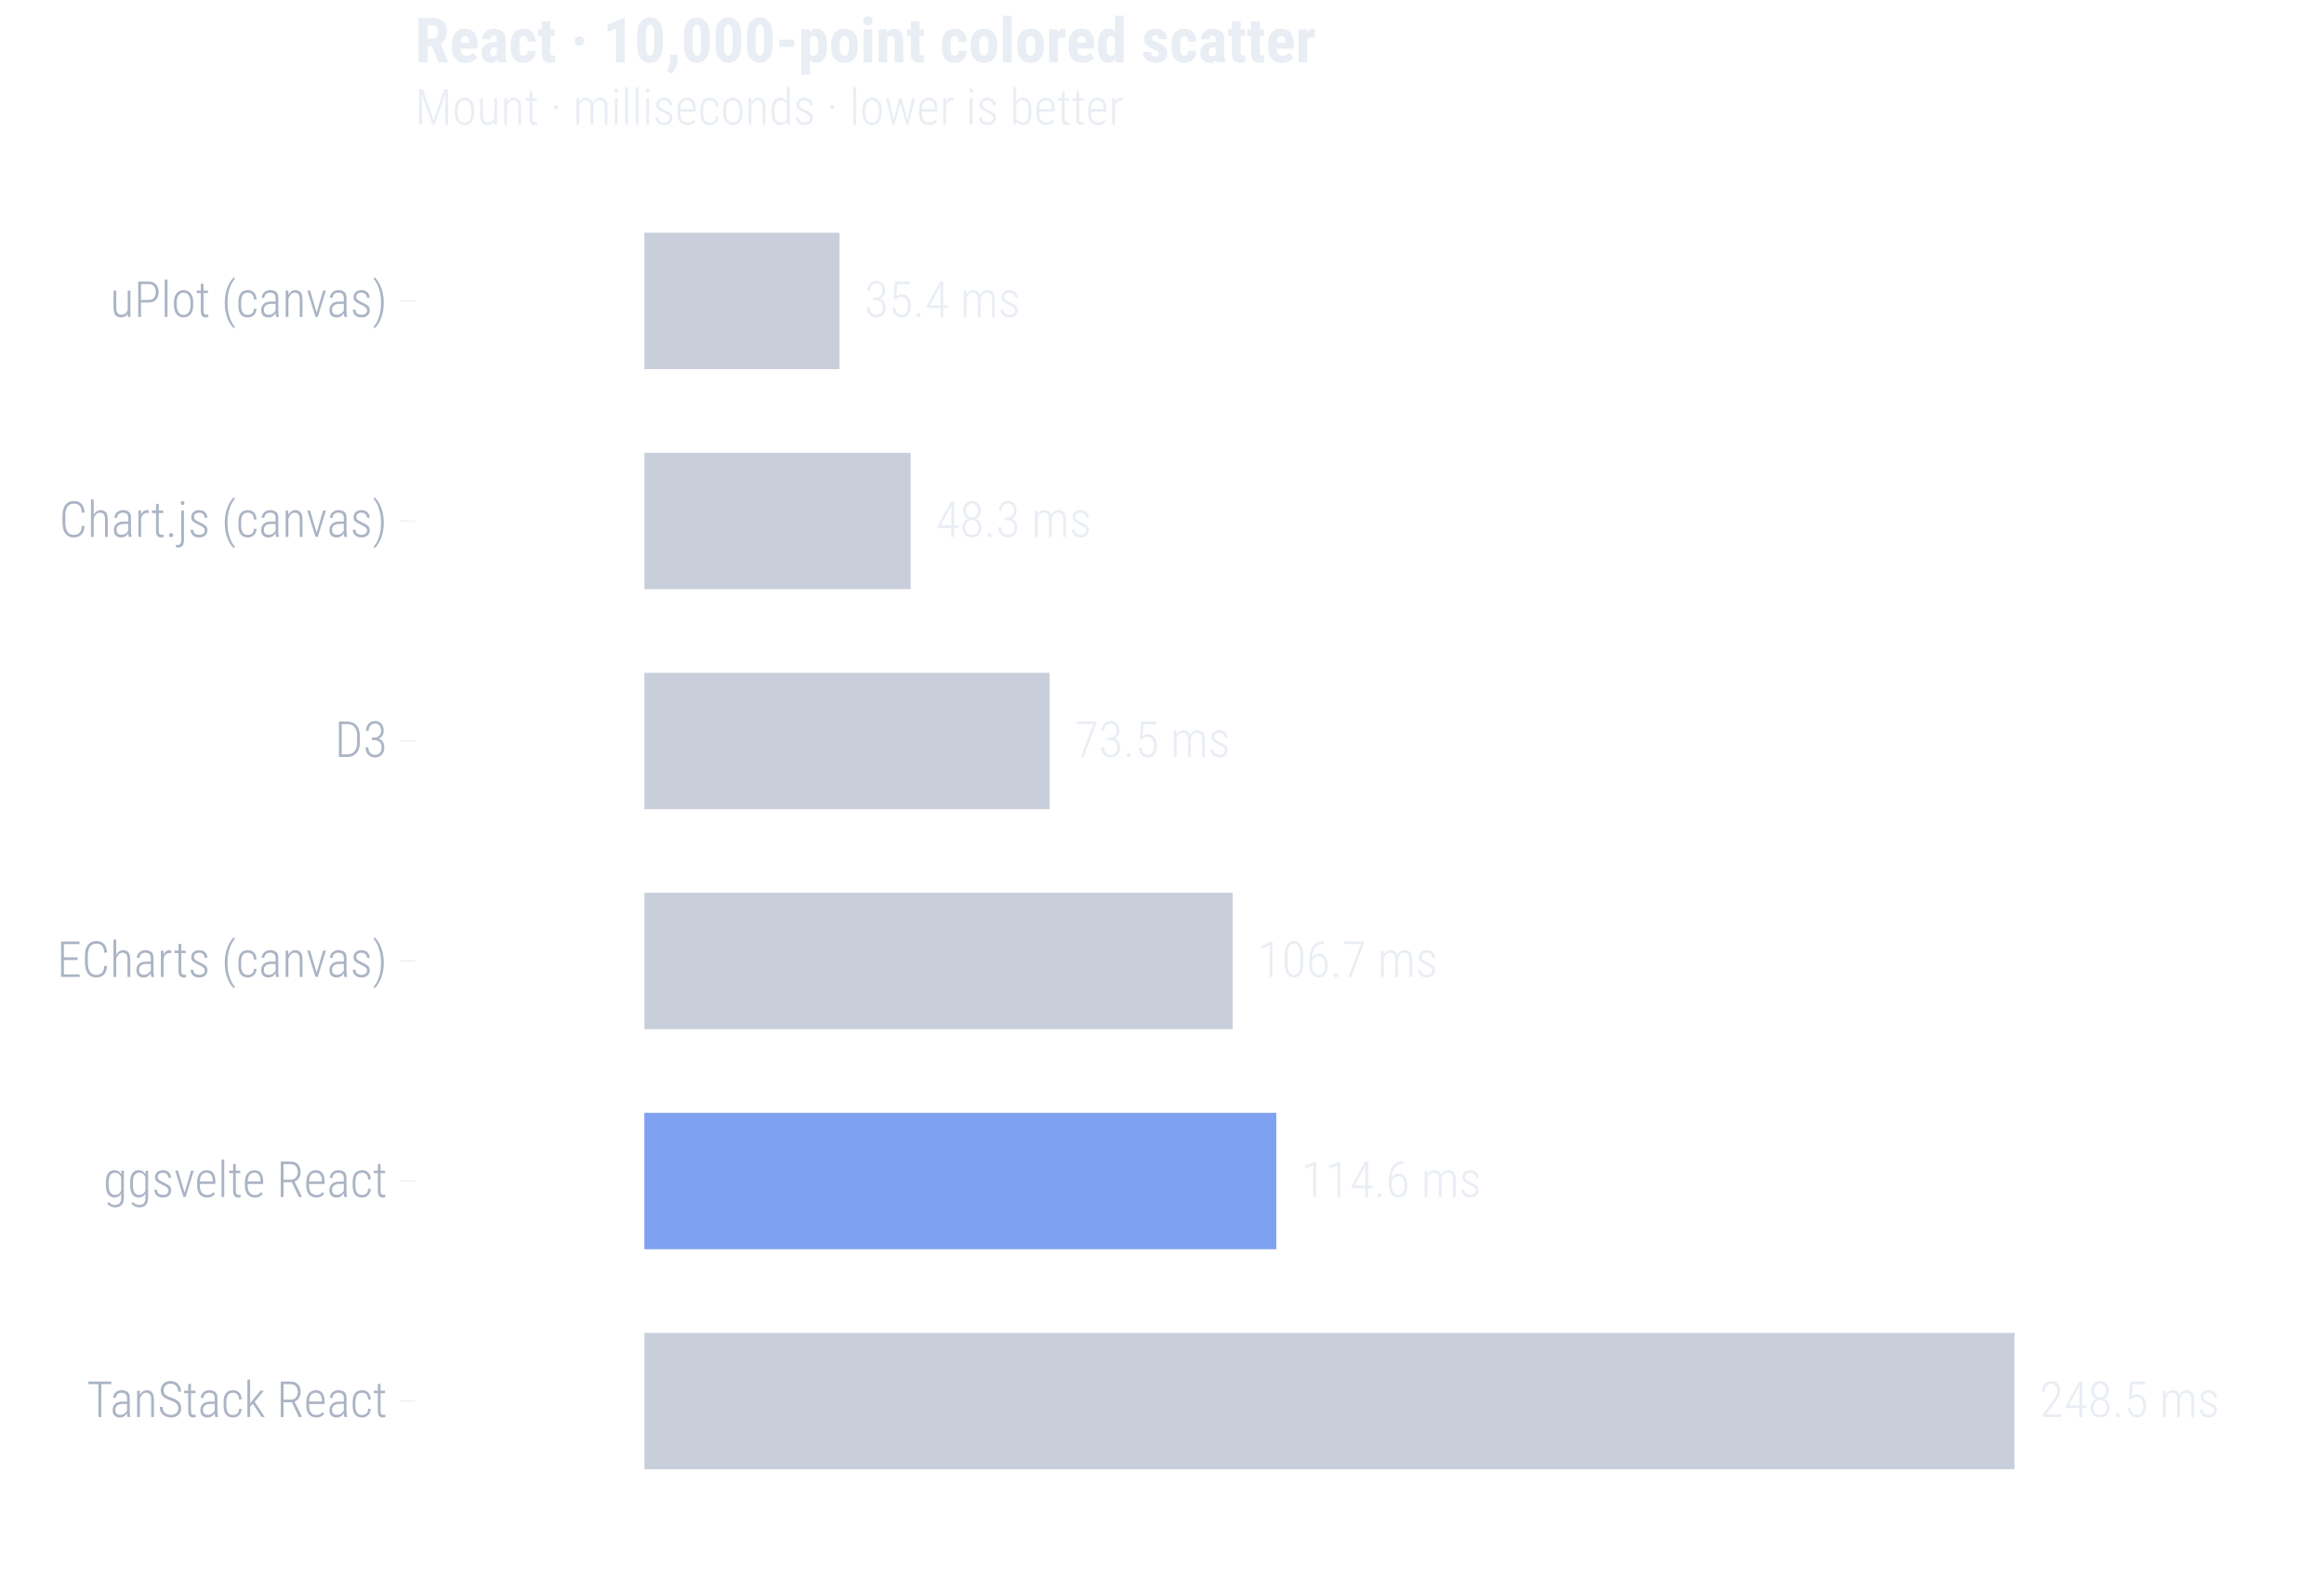
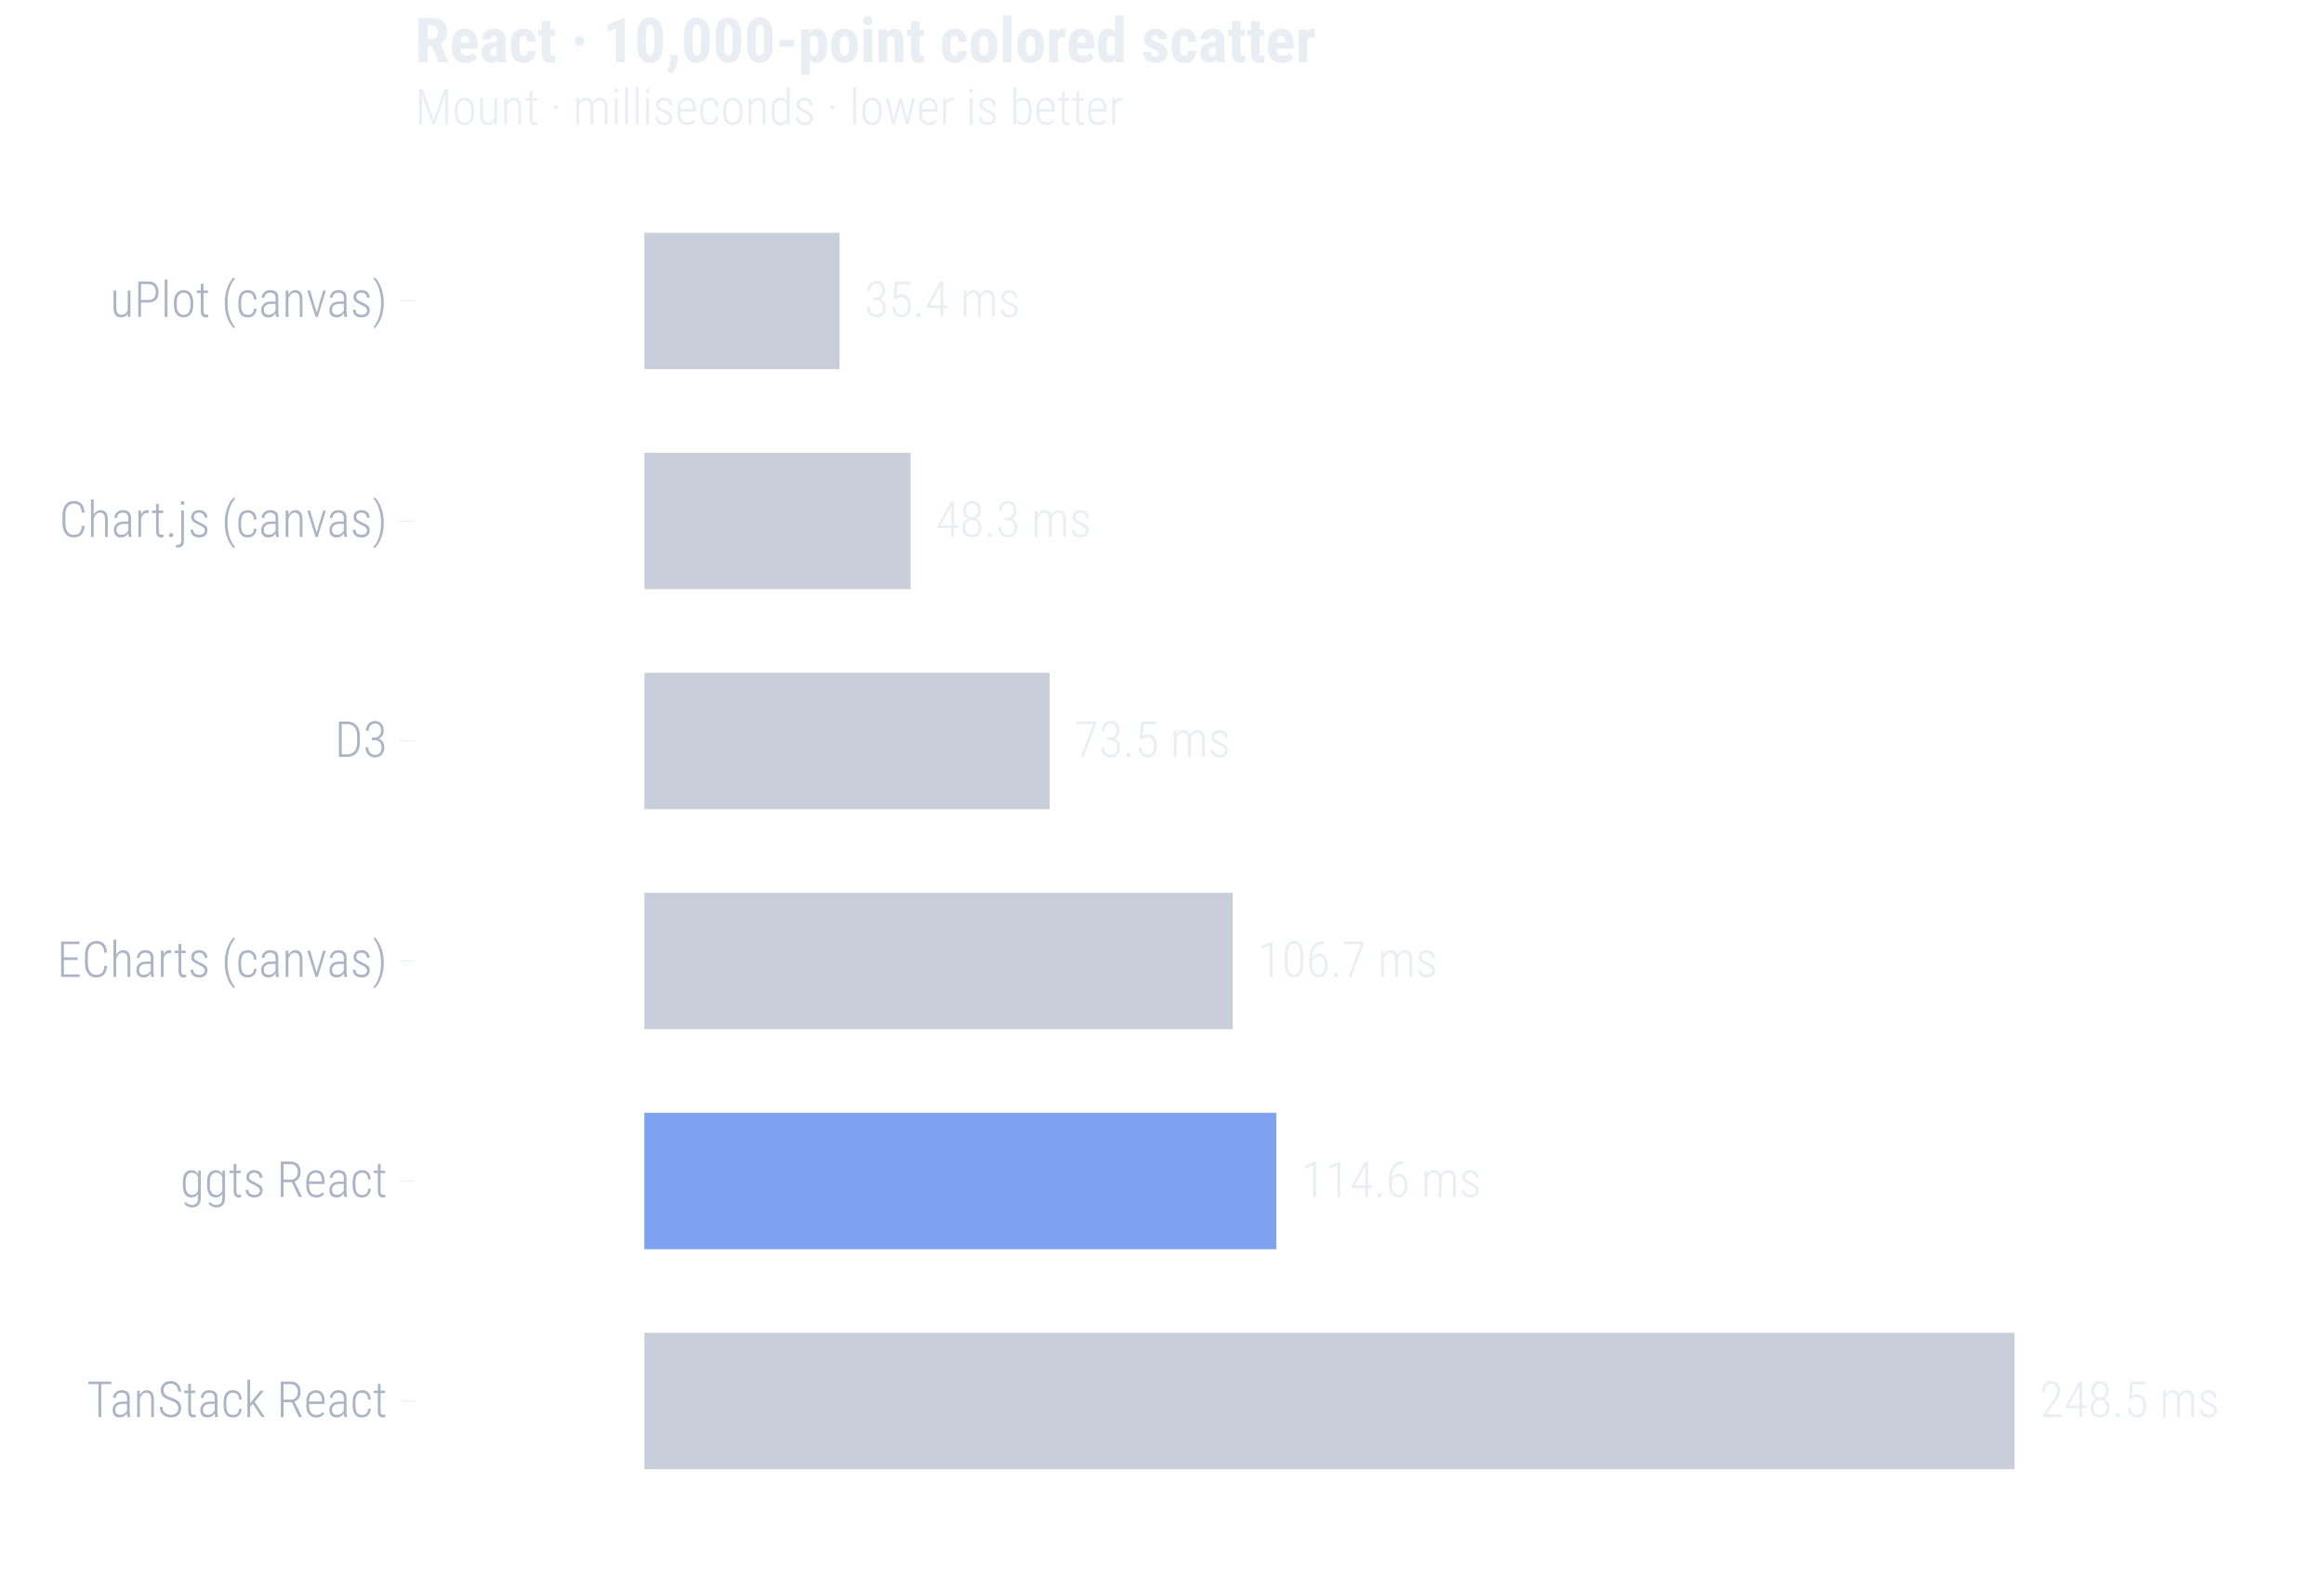
- <svg xmlns="http://www.w3.org/2000/svg" width="560" height="380" viewBox="0 0 560 380" role="img" aria-label="React · 10,000-point colored scatter. Mount · milliseconds · lower is better. uPlot (canvas): 35.4 ms; Chart.js (canvas): 48.3 ms; D3: 73.5 ms; ECharts (canvas): 106.7 ms; ggsvelte React: 114.6 ms; TanStack React: 248.5 ms." class="gg-plot" font-family="&quot;Roboto Condensed&quot;, &quot;Arial Narrow&quot;, Arial, sans-serif" font-size="11" font-weight="300" text-rendering="optimizeLegibility" shape-rendering="geometricPrecision">
+ <svg xmlns="http://www.w3.org/2000/svg" width="560" height="380" viewBox="0 0 560 380" role="img" aria-label="React · 10,000-point colored scatter. Mount · milliseconds · lower is better. uPlot (canvas): 35.4 ms; Chart.js (canvas): 48.3 ms; D3: 73.5 ms; ECharts (canvas): 106.7 ms; ggts React: 114.6 ms; TanStack React: 248.5 ms." class="gg-plot" font-family="&quot;Roboto Condensed&quot;, &quot;Arial Narrow&quot;, Arial, sans-serif" font-size="11" font-weight="300" text-rendering="optimizeLegibility" shape-rendering="geometricPrecision">
  <rect class="gg-paper" width="560" height="380" fill="var(--gg-paper, transparent)" />
  <text class="gg-title" x="100" y="15" font-size="15" font-weight="700" fill="var(--gg-ink, #e9edf4)">React · 10,000-point colored scatter</text>
  <text class="gg-subtitle" x="100" y="30" font-size="12" font-weight="300" fill="var(--gg-ink, #e9edf4)">Mount · milliseconds · lower is better</text>
  <defs>
    <clipPath id="gg-clip-0">
      <rect width="456" height="318" />
    </clipPath>
  </defs>
  <g class="gg-panel" data-panel="0" transform="translate(100,46)">
    <rect class="gg-panel-background" width="456" height="318" fill="var(--gg-panel, transparent)" />
    <g class="gg-grid" stroke="var(--gg-grid, transparent)" stroke-width="0.25" vector-effect="non-scaling-stroke">
      <line x1="55.27" y1="0" x2="55.27" y2="318" />
      <line x1="121.71" y1="0" x2="121.71" y2="318" />
      <line x1="188.14" y1="0" x2="188.14" y2="318" />
      <line x1="254.57" y1="0" x2="254.57" y2="318" />
      <line x1="321.01" y1="0" x2="321.01" y2="318" />
      <line x1="387.44" y1="0" x2="387.44" y2="318" />
      <line x1="453.87" y1="0" x2="453.87" y2="318" />
      <line x1="0" y1="26.5" x2="456" y2="26.5" />
      <line x1="0" y1="79.5" x2="456" y2="79.5" />
      <line x1="0" y1="132.5" x2="456" y2="132.5" />
      <line x1="0" y1="185.5" x2="456" y2="185.5" />
      <line x1="0" y1="238.5" x2="456" y2="238.5" />
      <line x1="0" y1="291.5" x2="456" y2="291.5" />
    </g>
    <g class="gg-marks" clip-path="url(#gg-clip-0)">
      <g class="gg-batch gg-rects" data-layer="0">
        <rect x="55.27" y="10.07" width="47.03" height="32.86" fill="#c9cfda" />
        <rect x="55.27" y="63.07" width="64.17" height="32.86" fill="#c9cfda" />
        <rect x="55.27" y="116.07" width="97.66" height="32.86" fill="#c9cfda" />
        <rect x="55.27" y="169.07" width="141.77" height="32.86" fill="#c9cfda" />
        <rect x="55.27" y="222.07" width="152.27" height="32.86" fill="#7ea1f0" />
        <rect x="55.27" y="275.07" width="330.17" height="32.86" fill="#c9cfda" />
      </g>
      <g class="gg-batch gg-glyphs" data-layer="1" font-size="12" text-anchor="start">
        <text x="108.31" y="26.5" dy="0.32em" fill="var(--gg-ink, #e9edf4)">35.4 ms</text>
        <text x="125.45" y="79.5" dy="0.32em" fill="var(--gg-ink, #e9edf4)">48.3 ms</text>
        <text x="158.93" y="132.5" dy="0.32em" fill="var(--gg-ink, #e9edf4)">73.5 ms</text>
        <text x="203.04" y="185.5" dy="0.32em" fill="var(--gg-ink, #e9edf4)">106.7 ms</text>
        <text x="213.54" y="238.5" dy="0.32em" fill="var(--gg-ink, #e9edf4)">114.6 ms</text>
        <text x="391.45" y="291.5" dy="0.32em" fill="var(--gg-ink, #e9edf4)">248.5 ms</text>
      </g>
    </g>
    <rect class="gg-panel-border" width="456" height="318" fill="none" stroke="var(--gg-panelBorder, transparent)" stroke-width="0.5" vector-effect="non-scaling-stroke" />
  </g>
  <g class="gg-axis gg-axis-y" transform="translate(100,46)">
    <g class="gg-tick" transform="translate(0,26.5)">
      <line x2="-3.67" stroke="var(--gg-tickColor, #e9edf4)" stroke-width="0.25" vector-effect="non-scaling-stroke" />
      <text x="-6.67" dy="0.32em" text-anchor="end" fill="var(--gg-axisText, #aab4c4)" font-size="12" font-weight="300">uPlot (canvas)</text>
    </g>
    <g class="gg-tick" transform="translate(0,79.5)">
      <line x2="-3.67" stroke="var(--gg-tickColor, #e9edf4)" stroke-width="0.25" vector-effect="non-scaling-stroke" />
      <text x="-6.67" dy="0.32em" text-anchor="end" fill="var(--gg-axisText, #aab4c4)" font-size="12" font-weight="300">Chart.js (canvas)</text>
    </g>
    <g class="gg-tick" transform="translate(0,132.5)">
      <line x2="-3.67" stroke="var(--gg-tickColor, #e9edf4)" stroke-width="0.25" vector-effect="non-scaling-stroke" />
      <text x="-6.67" dy="0.32em" text-anchor="end" fill="var(--gg-axisText, #aab4c4)" font-size="12" font-weight="300">D3</text>
    </g>
    <g class="gg-tick" transform="translate(0,185.5)">
      <line x2="-3.67" stroke="var(--gg-tickColor, #e9edf4)" stroke-width="0.25" vector-effect="non-scaling-stroke" />
      <text x="-6.67" dy="0.32em" text-anchor="end" fill="var(--gg-axisText, #aab4c4)" font-size="12" font-weight="300">ECharts (canvas)</text>
    </g>
    <g class="gg-tick" transform="translate(0,238.5)">
      <line x2="-3.67" stroke="var(--gg-tickColor, #e9edf4)" stroke-width="0.25" vector-effect="non-scaling-stroke" />
-       <text x="-6.67" dy="0.32em" text-anchor="end" fill="var(--gg-axisText, #aab4c4)" font-size="12" font-weight="300">ggsvelte React</text>
+       <text x="-6.67" dy="0.32em" text-anchor="end" fill="var(--gg-axisText, #aab4c4)" font-size="12" font-weight="300">ggts React</text>
    </g>
    <g class="gg-tick" transform="translate(0,291.5)">
      <line x2="-3.67" stroke="var(--gg-tickColor, #e9edf4)" stroke-width="0.25" vector-effect="non-scaling-stroke" />
      <text x="-6.67" dy="0.32em" text-anchor="end" fill="var(--gg-axisText, #aab4c4)" font-size="12" font-weight="300">TanStack React</text>
    </g>
  </g>
</svg>
